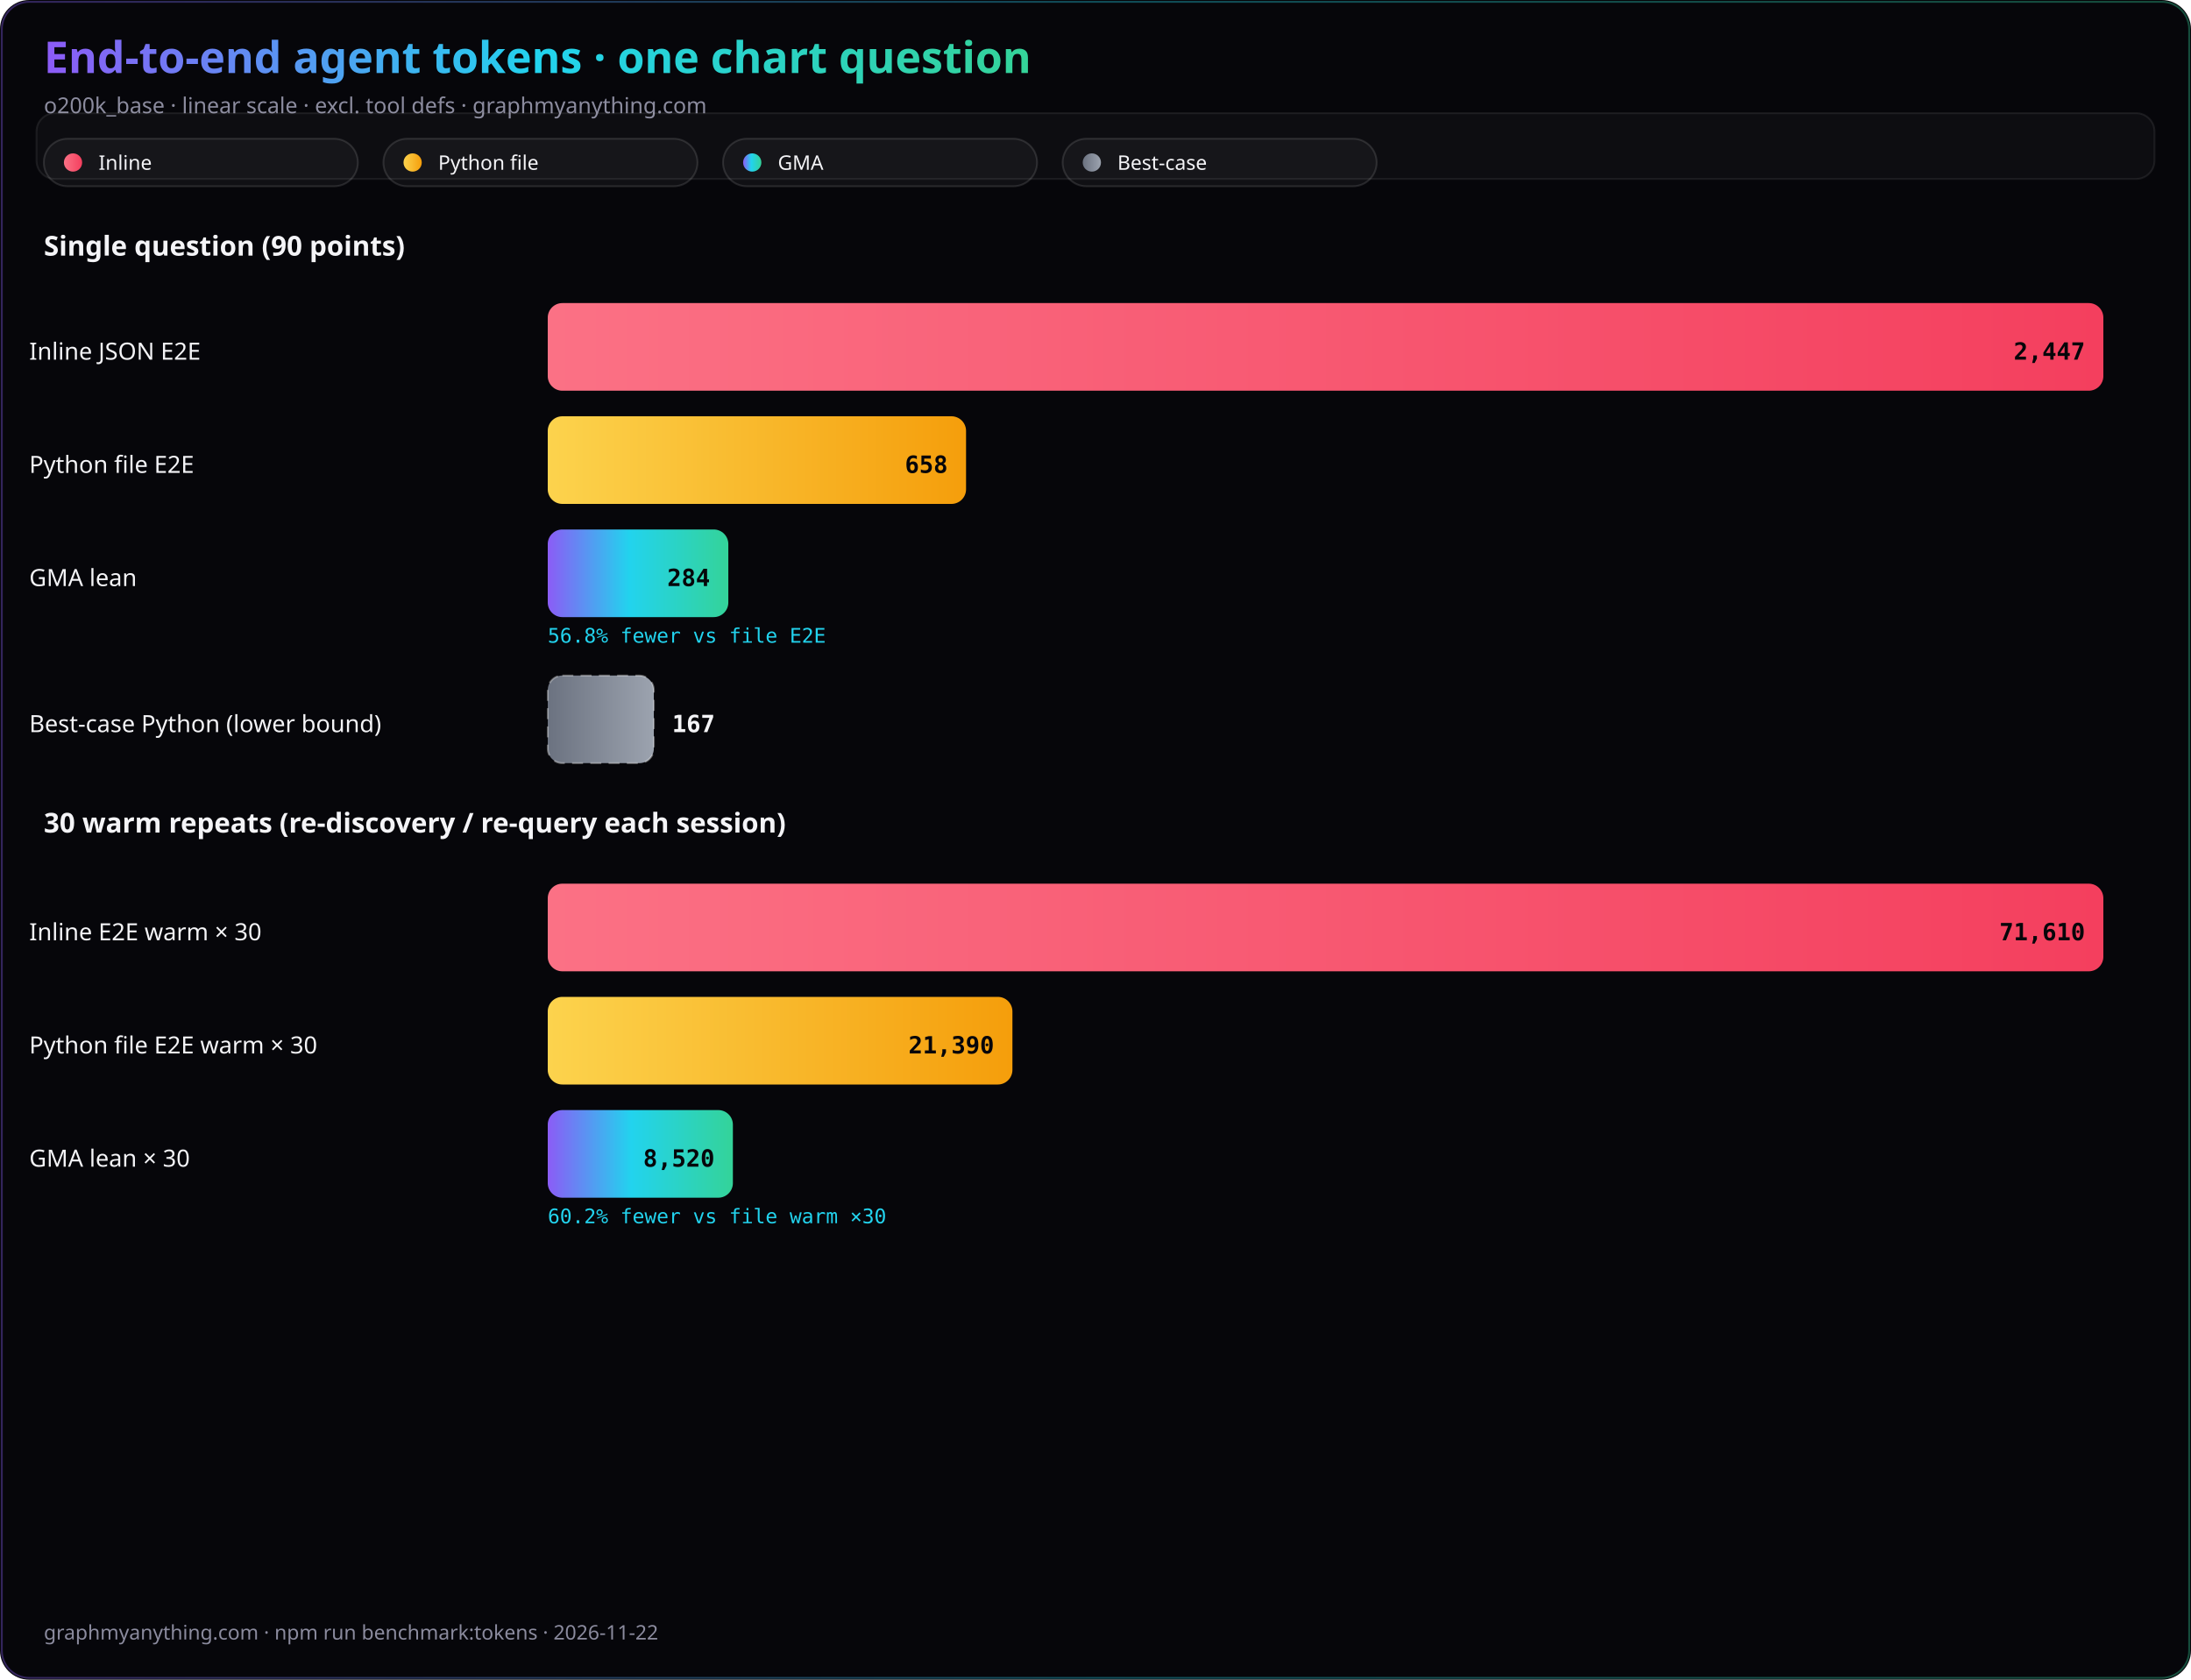
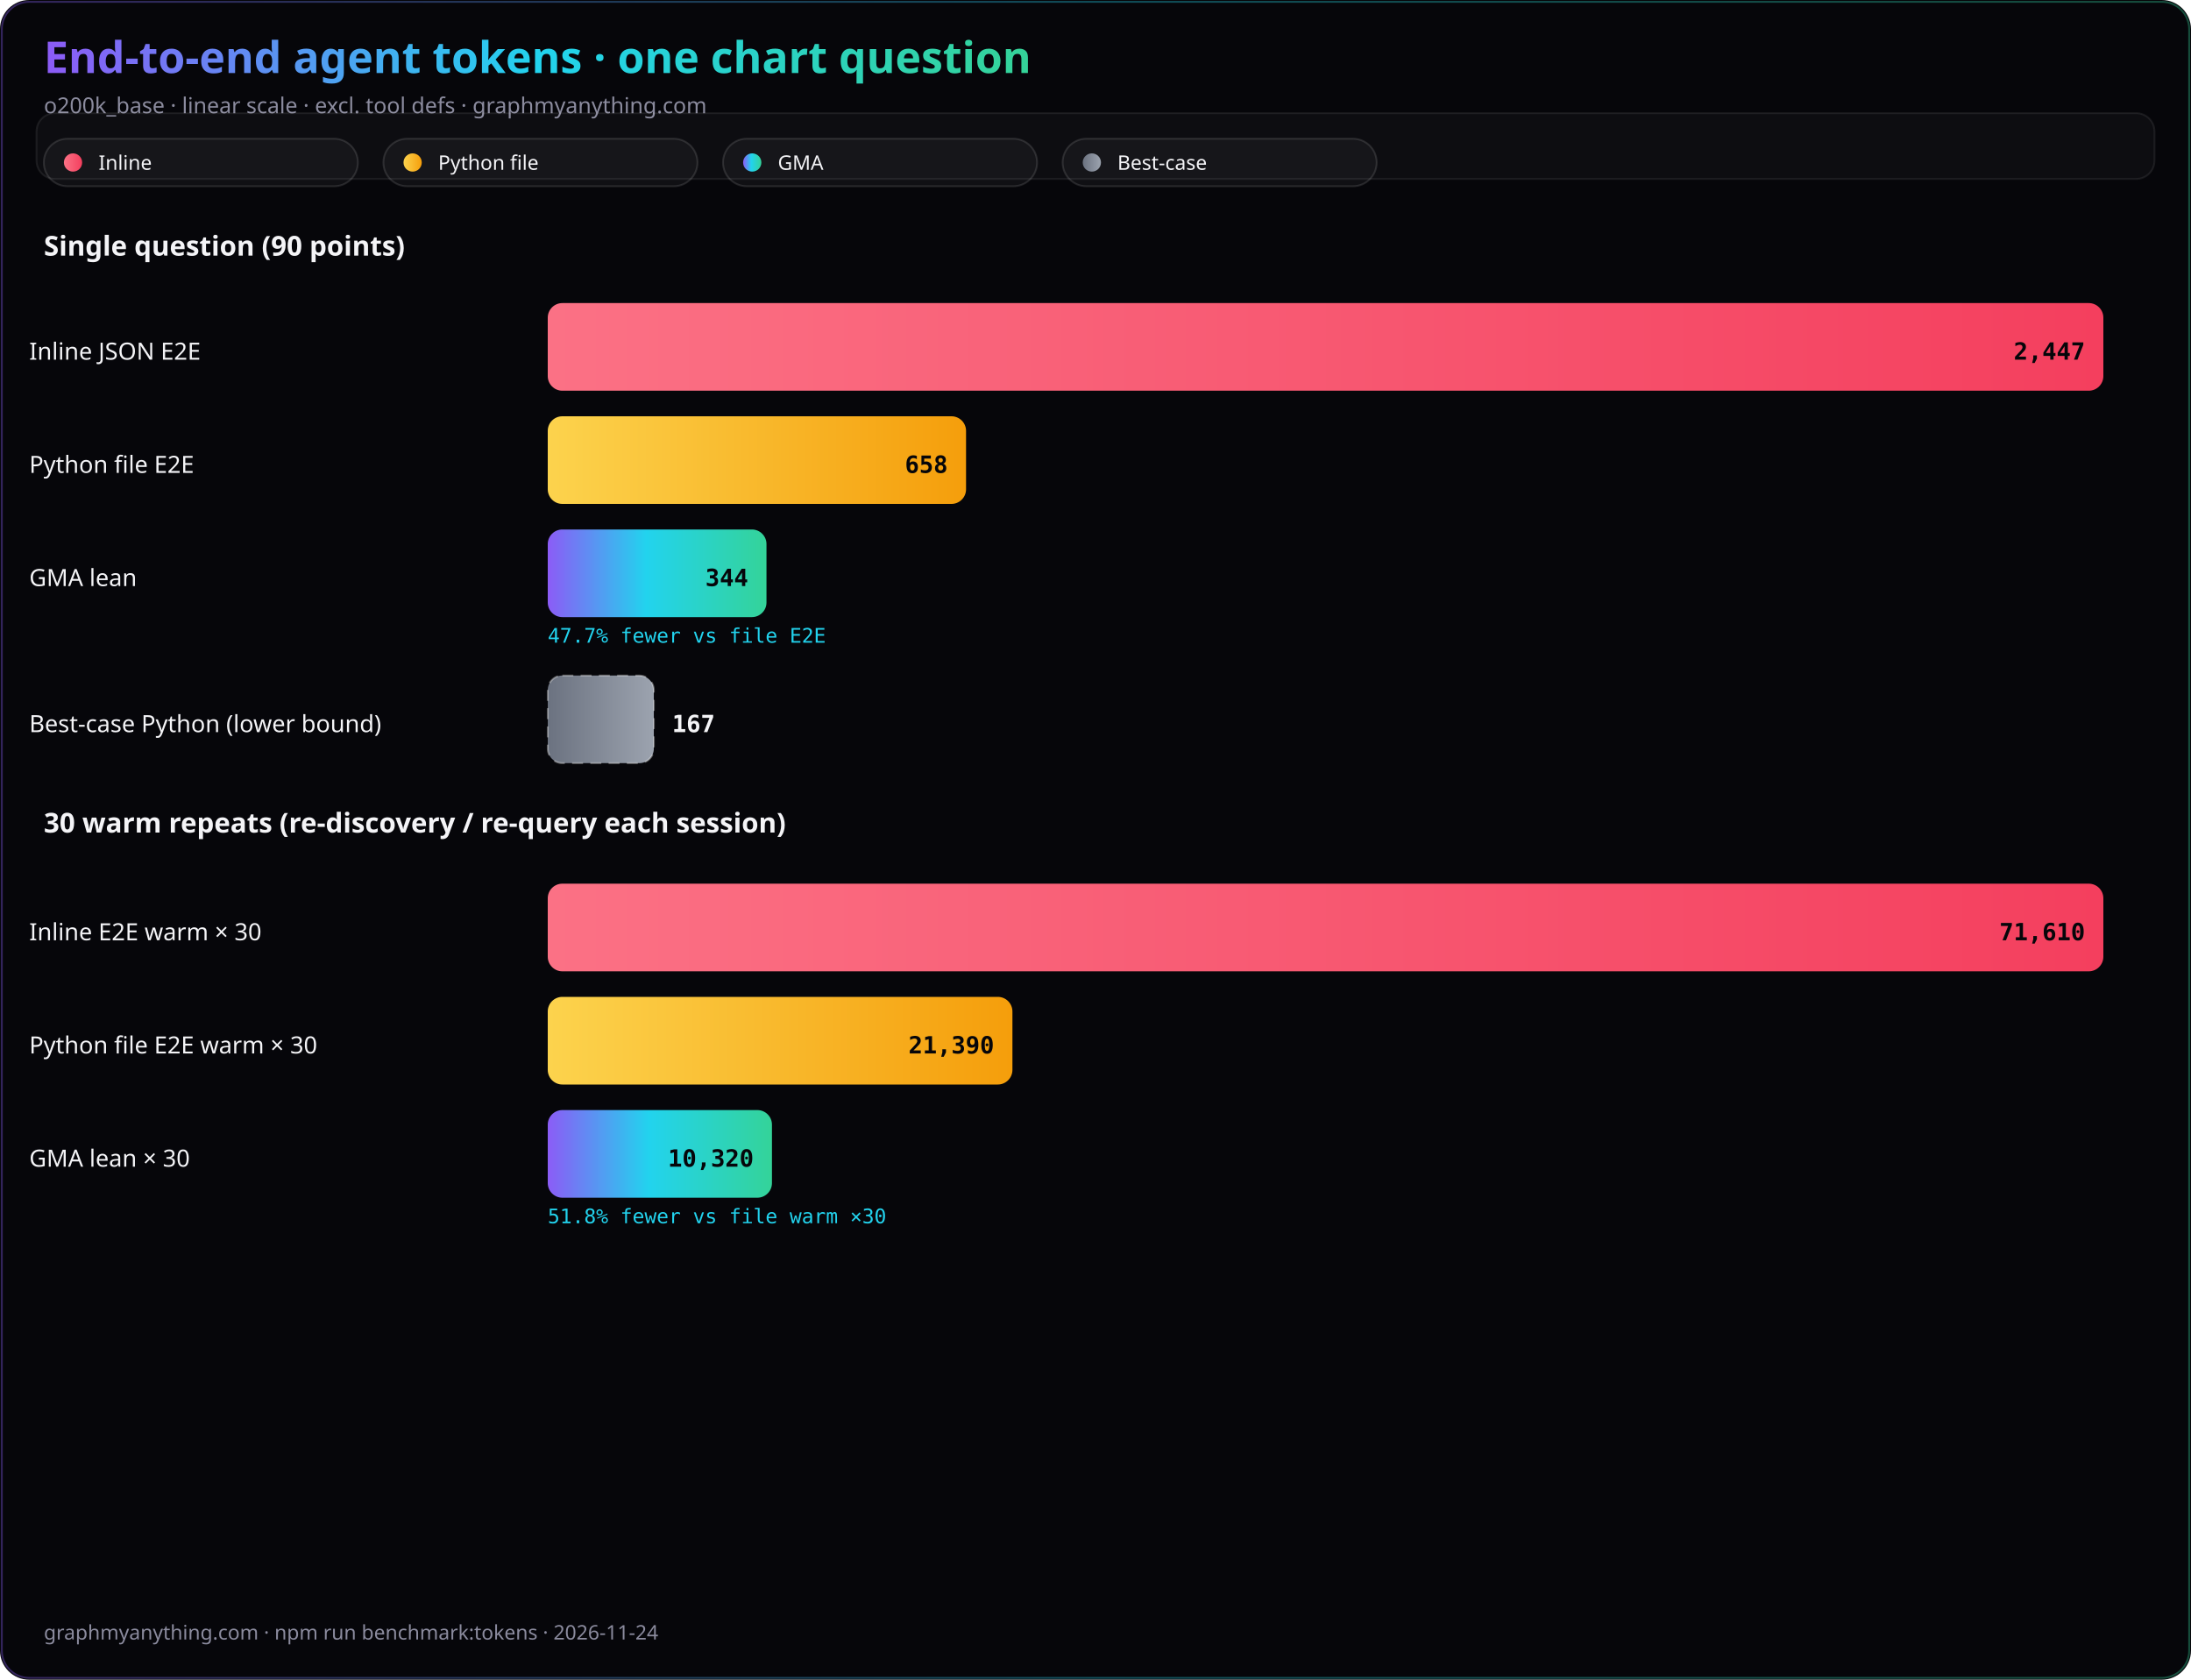
<svg xmlns="http://www.w3.org/2000/svg" width="1200" height="920" viewBox="0 0 1200 920">
  <defs>
    <linearGradient id="grad-file_e2e" x1="0" y1="0" x2="1" y2="0">
      <stop offset="0%" stop-color="#fcd34d" />
      <stop offset="100%" stop-color="#f59e0b" />
    </linearGradient>
    <linearGradient id="grad-inline_e2e" x1="0" y1="0" x2="1" y2="0">
      <stop offset="0%" stop-color="#fb7185" />
      <stop offset="100%" stop-color="#f43f5e" />
    </linearGradient>
    <linearGradient id="grad-gma" x1="0" y1="0" x2="1" y2="0">
      <stop offset="0%" stop-color="#8b5cf6" />
      <stop offset="45%" stop-color="#22d3ee" />
      <stop offset="100%" stop-color="#34d399" />
    </linearGradient>
    <linearGradient id="grad-best" x1="0" y1="0" x2="1" y2="0">
      <stop offset="0%" stop-color="#6b7280" />
      <stop offset="100%" stop-color="#9ca3af" />
    </linearGradient>
    <linearGradient id="title-grad" x1="0" y1="0" x2="1" y2="0">
      <stop offset="0%" stop-color="#8b5cf6" />
      <stop offset="50%" stop-color="#22d3ee" />
      <stop offset="100%" stop-color="#34d399" />
    </linearGradient>
  </defs>
  <rect width="100%" height="100%" fill="#06060a" rx="16" />
  <rect x="1" y="1" width="1198" height="918" rx="15" fill="none" stroke="url(#title-grad)" stroke-opacity="0.35" />
  <text x="24" y="40" fill="url(#title-grad)" font-family="system-ui,sans-serif" font-size="24" font-weight="700">End-to-end agent tokens · one chart question</text>
  <text x="24" y="62" fill="#8b8b9e" font-family="system-ui,sans-serif" font-size="12">o200k_base · linear scale · excl. tool defs · graphmyanything.com</text>
  <rect x="20" y="62" width="1160" height="36" rx="10" fill="rgba(255,255,255,0.03)" stroke="rgba(255,255,255,0.08)" />
  <g transform="translate(24, 76)">
    <rect width="172" height="26" rx="13" fill="rgba(255,255,255,0.04)" stroke="rgba(255,255,255,0.12)" />
    <circle cx="16" cy="13" r="5" fill="url(#grad-inline_e2e)" />
    <text x="30" y="17" fill="#f4f4f7" font-size="11" font-family="system-ui,sans-serif">Inline</text>
  </g>
  <g transform="translate(210, 76)">
    <rect width="172" height="26" rx="13" fill="rgba(255,255,255,0.04)" stroke="rgba(255,255,255,0.12)" />
    <circle cx="16" cy="13" r="5" fill="url(#grad-file_e2e)" />
    <text x="30" y="17" fill="#f4f4f7" font-size="11" font-family="system-ui,sans-serif">Python file</text>
  </g>
  <g transform="translate(396, 76)">
    <rect width="172" height="26" rx="13" fill="rgba(255,255,255,0.04)" stroke="rgba(255,255,255,0.12)" />
    <circle cx="16" cy="13" r="5" fill="url(#grad-gma)" />
    <text x="30" y="17" fill="#f4f4f7" font-size="11" font-family="system-ui,sans-serif">GMA</text>
  </g>
  <g transform="translate(582, 76)">
    <rect width="172" height="26" rx="13" fill="rgba(255,255,255,0.04)" stroke="rgba(255,255,255,0.12)" />
    <circle cx="16" cy="13" r="5" fill="url(#grad-best)" />
    <text x="30" y="17" fill="#f4f4f7" font-size="11" font-family="system-ui,sans-serif">Best-case</text>
  </g>
  <text x="24" y="140" fill="#f4f4f7" font-size="15" font-weight="600" font-family="system-ui,sans-serif">Single question (90 points)</text>
  <text x="16" y="197" fill="#f4f4f7" font-family="system-ui,sans-serif" font-size="13" font-weight="500">Inline JSON E2E</text>
  <rect x="300" y="166" width="852.0" height="48" rx="8" fill="url(#grad-inline_e2e)" />
  <text x="1142.0" y="197" text-anchor="end" fill="#06060a" font-family="ui-monospace,monospace" font-size="13" font-weight="700">2,447</text>
  <text x="16" y="259" fill="#f4f4f7" font-family="system-ui,sans-serif" font-size="13" font-weight="500">Python file E2E</text>
  <rect x="300" y="228" width="229.1" height="48" rx="8" fill="url(#grad-file_e2e)" />
  <text x="519.1" y="259" text-anchor="end" fill="#06060a" font-family="ui-monospace,monospace" font-size="13" font-weight="700">658</text>
  <text x="16" y="321" fill="#f4f4f7" font-family="system-ui,sans-serif" font-size="13" font-weight="500">GMA lean</text>
-   <rect x="300" y="290" width="98.9" height="48" rx="8" fill="url(#grad-gma)" />
-   <text x="388.9" y="321" text-anchor="end" fill="#06060a" font-family="ui-monospace,monospace" font-size="13" font-weight="700">284</text>
-   <text x="300" y="352" fill="#22d3ee" font-family="ui-monospace,monospace" font-size="11">56.8% fewer vs file E2E</text>
+   <rect x="300" y="290" width="119.8" height="48" rx="8" fill="url(#grad-gma)" />
+   <text x="409.8" y="321" text-anchor="end" fill="#06060a" font-family="ui-monospace,monospace" font-size="13" font-weight="700">344</text>
+   <text x="300" y="352" fill="#22d3ee" font-family="ui-monospace,monospace" font-size="11">47.7% fewer vs file E2E</text>
  <text x="16" y="401" fill="#f4f4f7" font-family="system-ui,sans-serif" font-size="13" font-weight="500">Best-case Python (lower bound)</text>
  <rect x="300" y="370" width="58.1" height="48" rx="8" fill="url(#grad-best)" stroke-dasharray="6 4" stroke="rgba(255,255,255,0.35)" stroke-width="1" />
  <text x="368.1" y="401" fill="#f4f4f7" font-family="ui-monospace,monospace" font-size="13" font-weight="600">167</text>
  <text x="24" y="456" fill="#f4f4f7" font-size="15" font-weight="600" font-family="system-ui,sans-serif">30 warm repeats (re-discovery / re-query each session)</text>
  <text x="16" y="515" fill="#f4f4f7" font-family="system-ui,sans-serif" font-size="13" font-weight="500">Inline E2E warm × 30</text>
  <rect x="300" y="484" width="852.0" height="48" rx="8" fill="url(#grad-inline_e2e)" />
  <text x="1142.0" y="515" text-anchor="end" fill="#06060a" font-family="ui-monospace,monospace" font-size="13" font-weight="700">71,610</text>
  <text x="16" y="577" fill="#f4f4f7" font-family="system-ui,sans-serif" font-size="13" font-weight="500">Python file E2E warm × 30</text>
  <rect x="300" y="546" width="254.5" height="48" rx="8" fill="url(#grad-file_e2e)" />
  <text x="544.5" y="577" text-anchor="end" fill="#06060a" font-family="ui-monospace,monospace" font-size="13" font-weight="700">21,390</text>
  <text x="16" y="639" fill="#f4f4f7" font-family="system-ui,sans-serif" font-size="13" font-weight="500">GMA lean × 30</text>
-   <rect x="300" y="608" width="101.4" height="48" rx="8" fill="url(#grad-gma)" />
-   <text x="391.4" y="639" text-anchor="end" fill="#06060a" font-family="ui-monospace,monospace" font-size="13" font-weight="700">8,520</text>
-   <text x="300" y="670" fill="#22d3ee" font-family="ui-monospace,monospace" font-size="11">60.2% fewer vs file warm ×30</text>
-   <text x="24" y="898" fill="#8b8b9e" font-size="11" font-family="system-ui,sans-serif">graphmyanything.com · npm run benchmark:tokens · 2026-11-22</text>
+   <rect x="300" y="608" width="122.8" height="48" rx="8" fill="url(#grad-gma)" />
+   <text x="412.8" y="639" text-anchor="end" fill="#06060a" font-family="ui-monospace,monospace" font-size="13" font-weight="700">10,320</text>
+   <text x="300" y="670" fill="#22d3ee" font-family="ui-monospace,monospace" font-size="11">51.8% fewer vs file warm ×30</text>
+   <text x="24" y="898" fill="#8b8b9e" font-size="11" font-family="system-ui,sans-serif">graphmyanything.com · npm run benchmark:tokens · 2026-11-24</text>
</svg>
